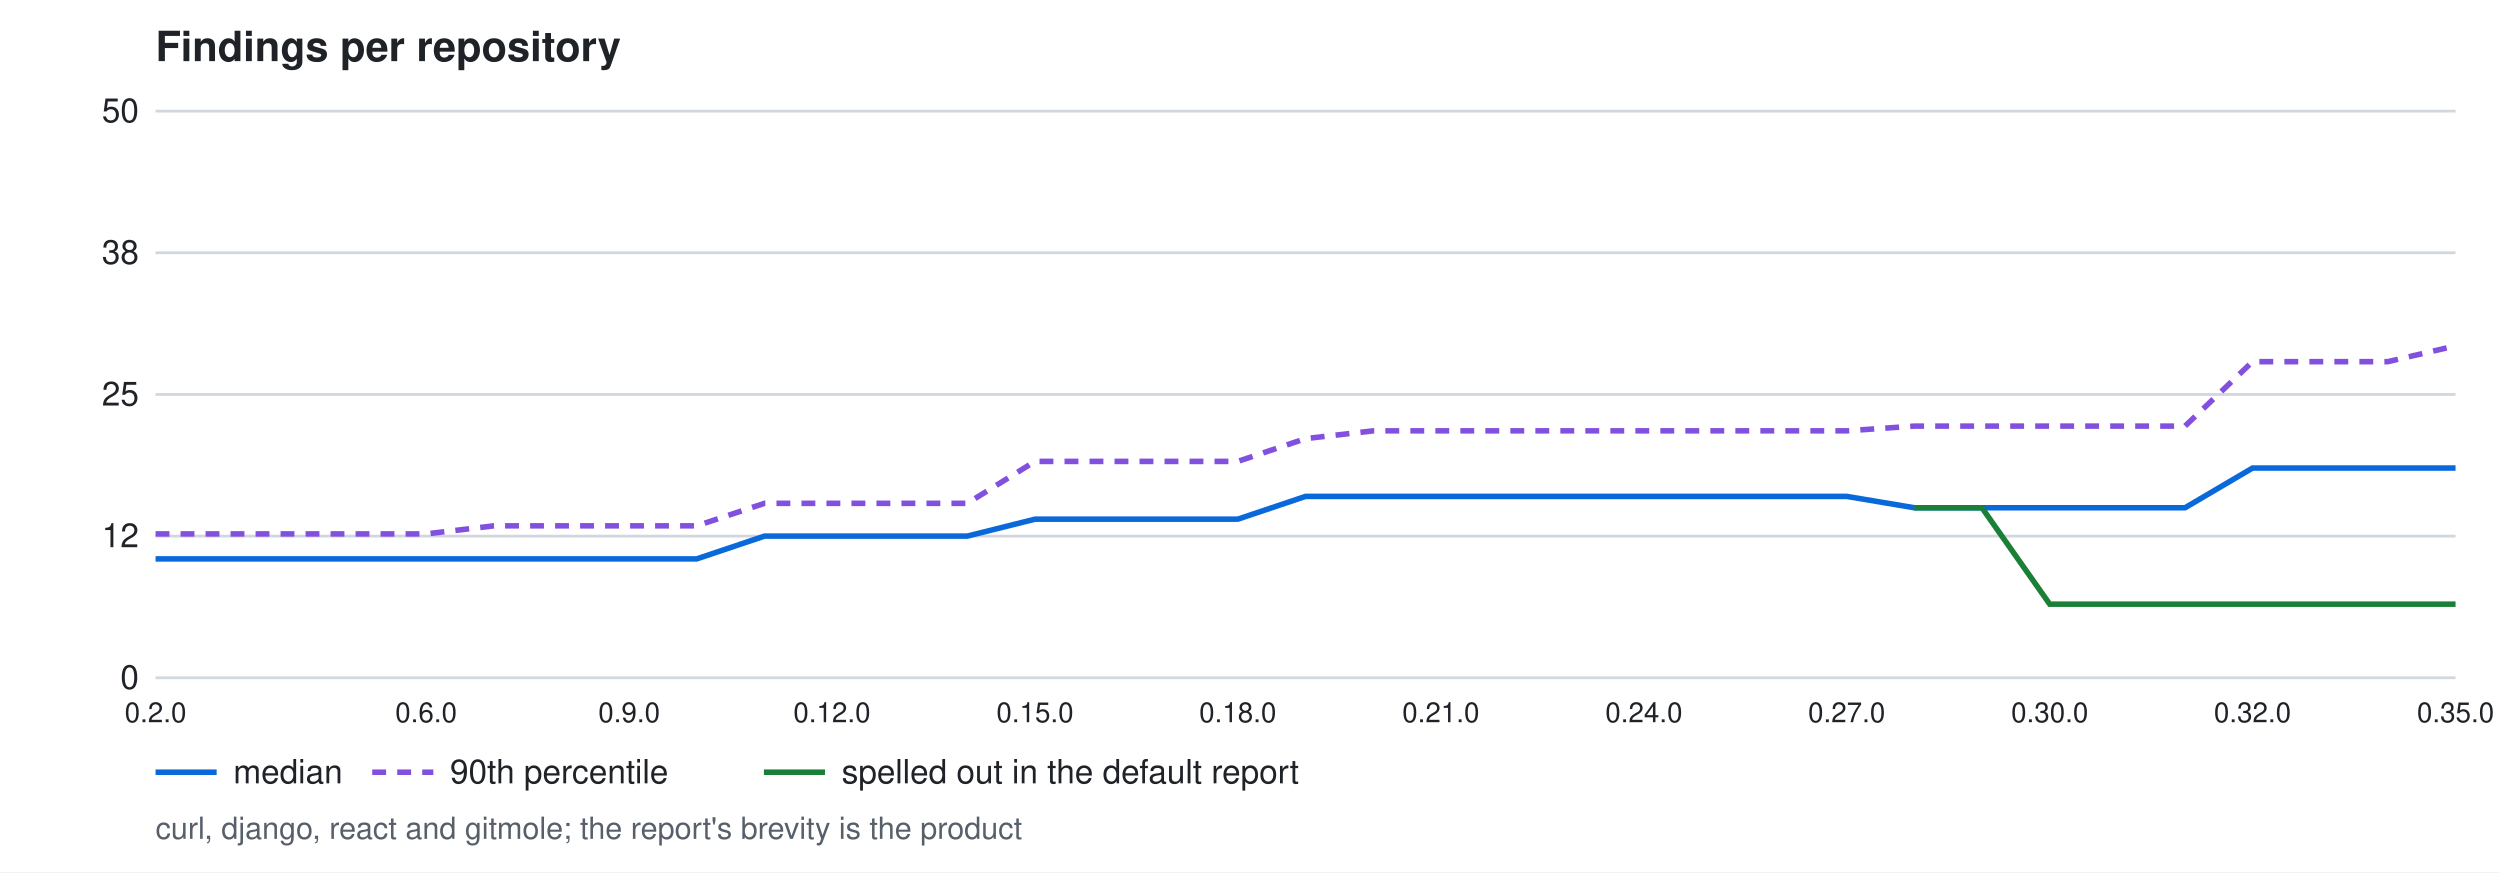
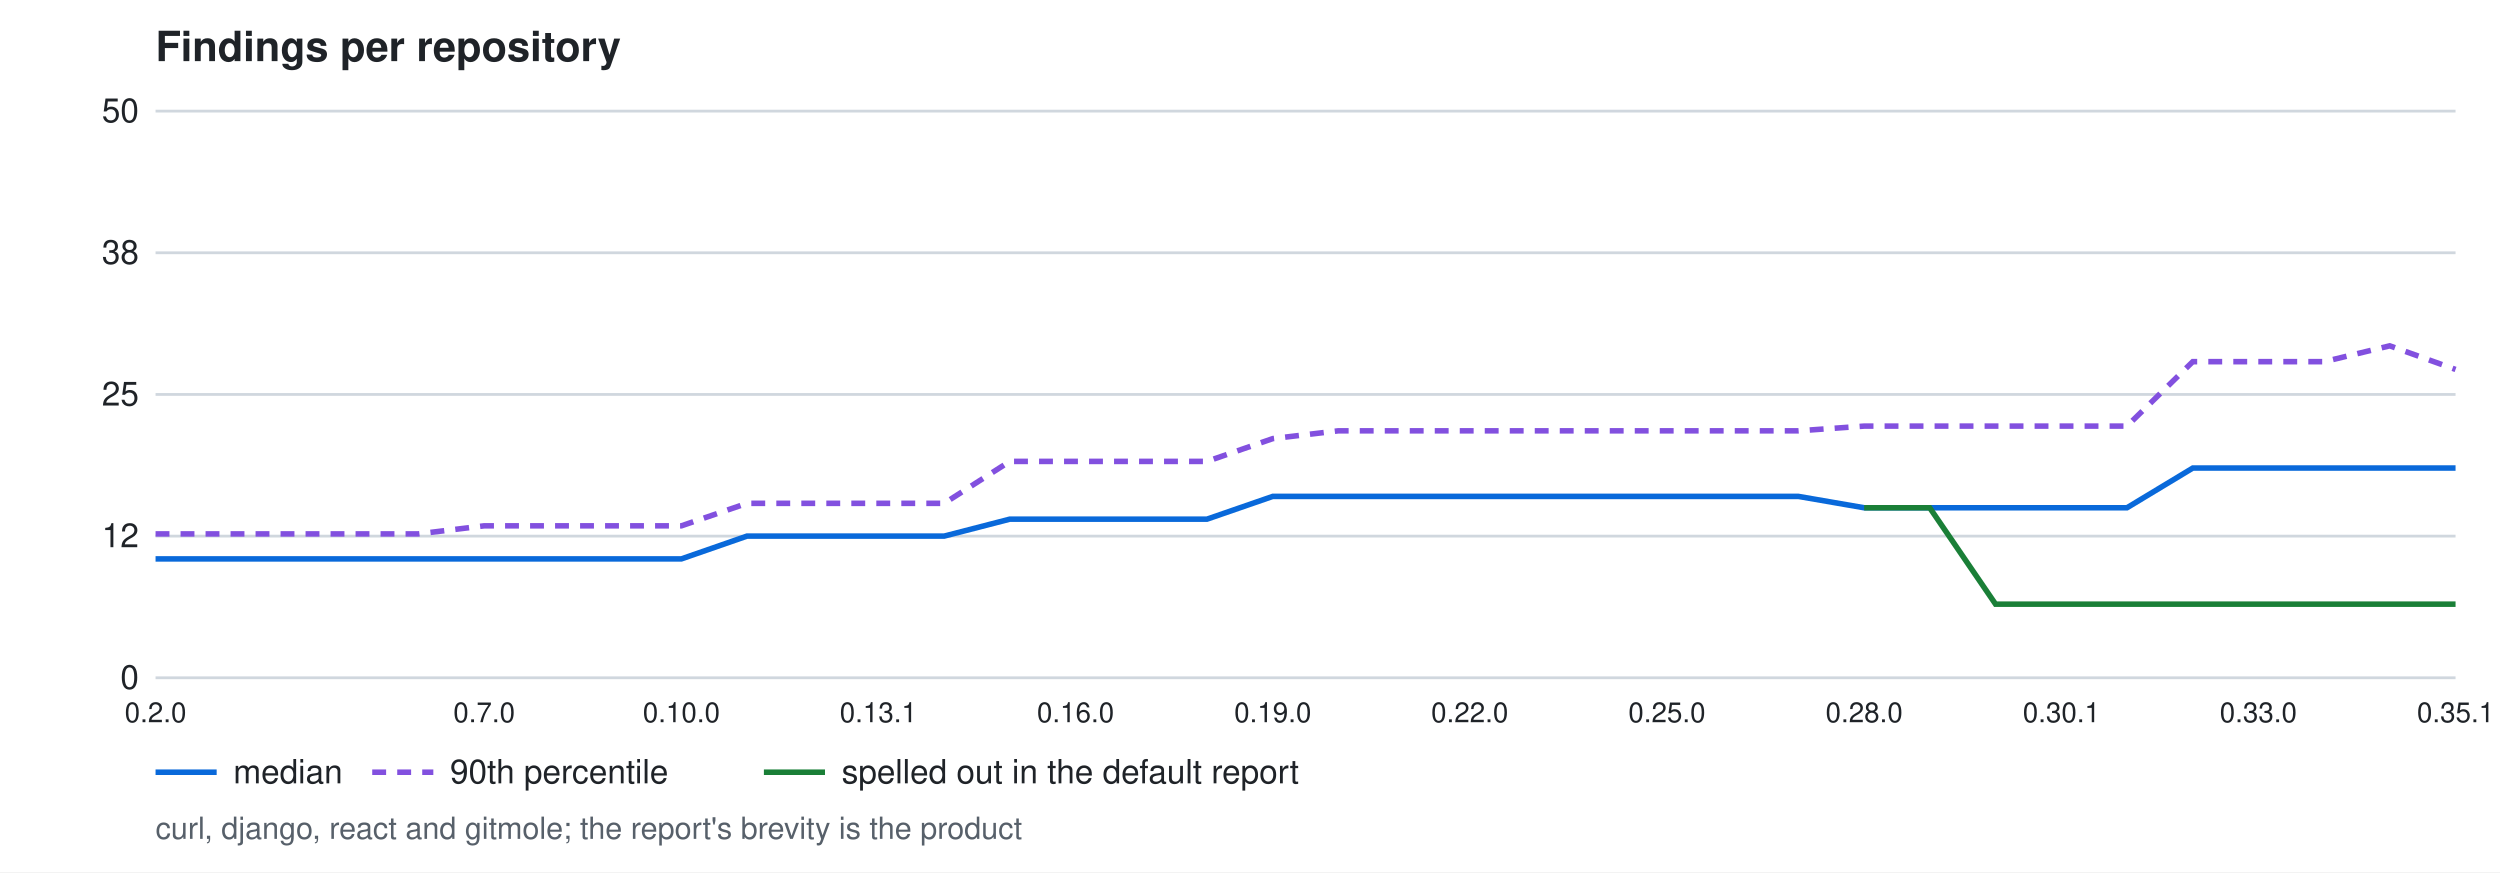
<svg xmlns="http://www.w3.org/2000/svg" width="900" height="314" viewBox="0 0 900 314" font-family="-apple-system,Segoe UI,Helvetica,Arial,sans-serif" font-size="12">
  <rect width="900" height="314" fill="#ffffff" />
  <text x="56" y="22" font-size="15" font-weight="600" fill="#1f2328">Findings per repository</text>
  <line x1="56" y1="244.0" x2="884" y2="244.0" stroke="#d0d7de" stroke-width="1" />
  <text x="50" y="248.0" text-anchor="end" fill="#1f2328">0</text>
  <line x1="56" y1="193.0" x2="884" y2="193.0" stroke="#d0d7de" stroke-width="1" />
  <text x="50" y="197.0" text-anchor="end" fill="#1f2328">12</text>
  <line x1="56" y1="142.0" x2="884" y2="142.0" stroke="#d0d7de" stroke-width="1" />
  <text x="50" y="146.0" text-anchor="end" fill="#1f2328">25</text>
  <line x1="56" y1="91.0" x2="884" y2="91.0" stroke="#d0d7de" stroke-width="1" />
  <text x="50" y="95.0" text-anchor="end" fill="#1f2328">38</text>
  <line x1="56" y1="40.0" x2="884" y2="40.0" stroke="#d0d7de" stroke-width="1" />
  <text x="50" y="44.0" text-anchor="end" fill="#1f2328">50</text>
  <text x="56.0" y="260" text-anchor="middle" fill="#1f2328" font-size="10">0.2.0</text>
-   <text x="153.4" y="260" text-anchor="middle" fill="#1f2328" font-size="10">0.6.0</text>
-   <text x="226.5" y="260" text-anchor="middle" fill="#1f2328" font-size="10">0.9.0</text>
-   <text x="299.5" y="260" text-anchor="middle" fill="#1f2328" font-size="10">0.12.0</text>
-   <text x="372.6" y="260" text-anchor="middle" fill="#1f2328" font-size="10">0.15.0</text>
-   <text x="445.6" y="260" text-anchor="middle" fill="#1f2328" font-size="10">0.18.0</text>
-   <text x="518.7" y="260" text-anchor="middle" fill="#1f2328" font-size="10">0.21.0</text>
-   <text x="591.8" y="260" text-anchor="middle" fill="#1f2328" font-size="10">0.24.0</text>
-   <text x="664.8" y="260" text-anchor="middle" fill="#1f2328" font-size="10">0.27.0</text>
-   <text x="737.9" y="260" text-anchor="middle" fill="#1f2328" font-size="10">0.30.0</text>
-   <text x="810.9" y="260" text-anchor="middle" fill="#1f2328" font-size="10">0.32.0</text>
-   <text x="884.0" y="260" text-anchor="middle" fill="#1f2328" font-size="10">0.35.0</text>
-   <polyline points="56.0,201.2 80.4,201.2 104.7,201.2 129.1,201.2 153.4,201.2 177.8,201.2 202.1,201.2 226.5,201.2 250.8,201.2 275.2,193.0 299.5,193.0 323.9,193.0 348.2,193.0 372.6,186.9 396.9,186.9 421.3,186.9 445.6,186.9 470.0,178.7 494.4,178.7 518.7,178.7 543.1,178.7 567.4,178.7 591.8,178.7 616.1,178.7 640.5,178.7 664.8,178.7 689.2,182.8 713.5,182.8 737.9,182.8 762.2,182.8 786.6,182.8 810.9,168.5 835.3,168.5 859.6,168.5 884.0,168.5" fill="none" stroke="#0969da" stroke-width="2" />
-   <polyline points="56.0,192.2 80.4,192.2 104.7,192.2 129.1,192.2 153.4,192.2 177.8,189.3 202.1,189.3 226.5,189.3 250.8,189.3 275.2,181.2 299.5,181.2 323.9,181.2 348.2,181.2 372.6,166.1 396.9,166.1 421.3,166.1 445.6,166.1 470.0,157.9 494.4,155.1 518.7,155.1 543.1,155.1 567.4,155.1 591.8,155.1 616.1,155.1 640.5,155.1 664.8,155.1 689.2,153.4 713.5,153.4 737.9,153.4 762.2,153.4 786.6,153.4 810.9,130.2 835.3,130.2 859.6,130.2 884.0,124.5" fill="none" stroke="#8250df" stroke-width="2" stroke-dasharray="5 4" />
-   <polyline points="689.2,182.8 713.5,182.8 737.9,217.5 762.2,217.5 786.6,217.5 810.9,217.5 835.3,217.5 859.6,217.5 884.0,217.5" fill="none" stroke="#1a7f37" stroke-width="2" />
+   <text x="174.3" y="260" text-anchor="middle" fill="#1f2328" font-size="10">0.7.0</text>
+   <text x="245.3" y="260" text-anchor="middle" fill="#1f2328" font-size="10">0.10.0</text>
+   <text x="316.2" y="260" text-anchor="middle" fill="#1f2328" font-size="10">0.13.1</text>
+   <text x="387.2" y="260" text-anchor="middle" fill="#1f2328" font-size="10">0.16.0</text>
+   <text x="458.2" y="260" text-anchor="middle" fill="#1f2328" font-size="10">0.19.0</text>
+   <text x="529.1" y="260" text-anchor="middle" fill="#1f2328" font-size="10">0.22.0</text>
+   <text x="600.1" y="260" text-anchor="middle" fill="#1f2328" font-size="10">0.25.0</text>
+   <text x="671.1" y="260" text-anchor="middle" fill="#1f2328" font-size="10">0.28.0</text>
+   <text x="742.1" y="260" text-anchor="middle" fill="#1f2328" font-size="10">0.30.1</text>
+   <text x="813.0" y="260" text-anchor="middle" fill="#1f2328" font-size="10">0.33.0</text>
+   <text x="884.0" y="260" text-anchor="middle" fill="#1f2328" font-size="10">0.35.1</text>
+   <polyline points="56.0,201.2 79.7,201.2 103.3,201.2 127.0,201.2 150.6,201.2 174.3,201.2 197.9,201.2 221.6,201.2 245.3,201.2 268.9,193.0 292.6,193.0 316.2,193.0 339.9,193.0 363.5,186.9 387.2,186.9 410.9,186.9 434.5,186.9 458.2,178.7 481.8,178.7 505.5,178.7 529.1,178.7 552.8,178.7 576.5,178.7 600.1,178.7 623.8,178.7 647.4,178.7 671.1,182.8 694.7,182.8 718.4,182.8 742.1,182.8 765.7,182.8 789.4,168.5 813.0,168.5 836.7,168.5 860.3,168.5 884.0,168.5" fill="none" stroke="#0969da" stroke-width="2" />
+   <polyline points="56.0,192.2 79.7,192.2 103.3,192.2 127.0,192.2 150.6,192.2 174.3,189.3 197.9,189.3 221.6,189.3 245.3,189.3 268.9,181.2 292.6,181.2 316.2,181.2 339.9,181.2 363.5,166.1 387.2,166.1 410.9,166.1 434.5,166.1 458.2,157.9 481.8,155.1 505.5,155.1 529.1,155.1 552.8,155.1 576.5,155.1 600.1,155.1 623.8,155.1 647.4,155.1 671.1,153.4 694.7,153.4 718.4,153.4 742.1,153.4 765.7,153.4 789.4,130.2 813.0,130.2 836.7,130.2 860.3,124.5 884.0,133.0" fill="none" stroke="#8250df" stroke-width="2" stroke-dasharray="5 4" />
+   <polyline points="671.1,182.8 694.7,182.8 718.4,217.5 742.1,217.5 765.7,217.5 789.4,217.5 813.0,217.5 836.7,217.5 860.3,217.5 884.0,217.5" fill="none" stroke="#1a7f37" stroke-width="2" />
  <line x1="56" y1="278" x2="78" y2="278" stroke="#0969da" stroke-width="2" />
  <text x="84" y="282" fill="#1f2328">median</text>
  <line x1="134" y1="278" x2="156" y2="278" stroke="#8250df" stroke-width="2" stroke-dasharray="5 4" />
  <text x="162" y="282" fill="#1f2328">90th percentile</text>
  <line x1="275" y1="278" x2="297" y2="278" stroke="#1a7f37" stroke-width="2" />
  <text x="303" y="282" fill="#1f2328">spelled out in the default report</text>
  <text x="56" y="302" fill="#57606a" font-size="11">curl, django, react and gitmole; the report's brevity is the product</text>
</svg>
